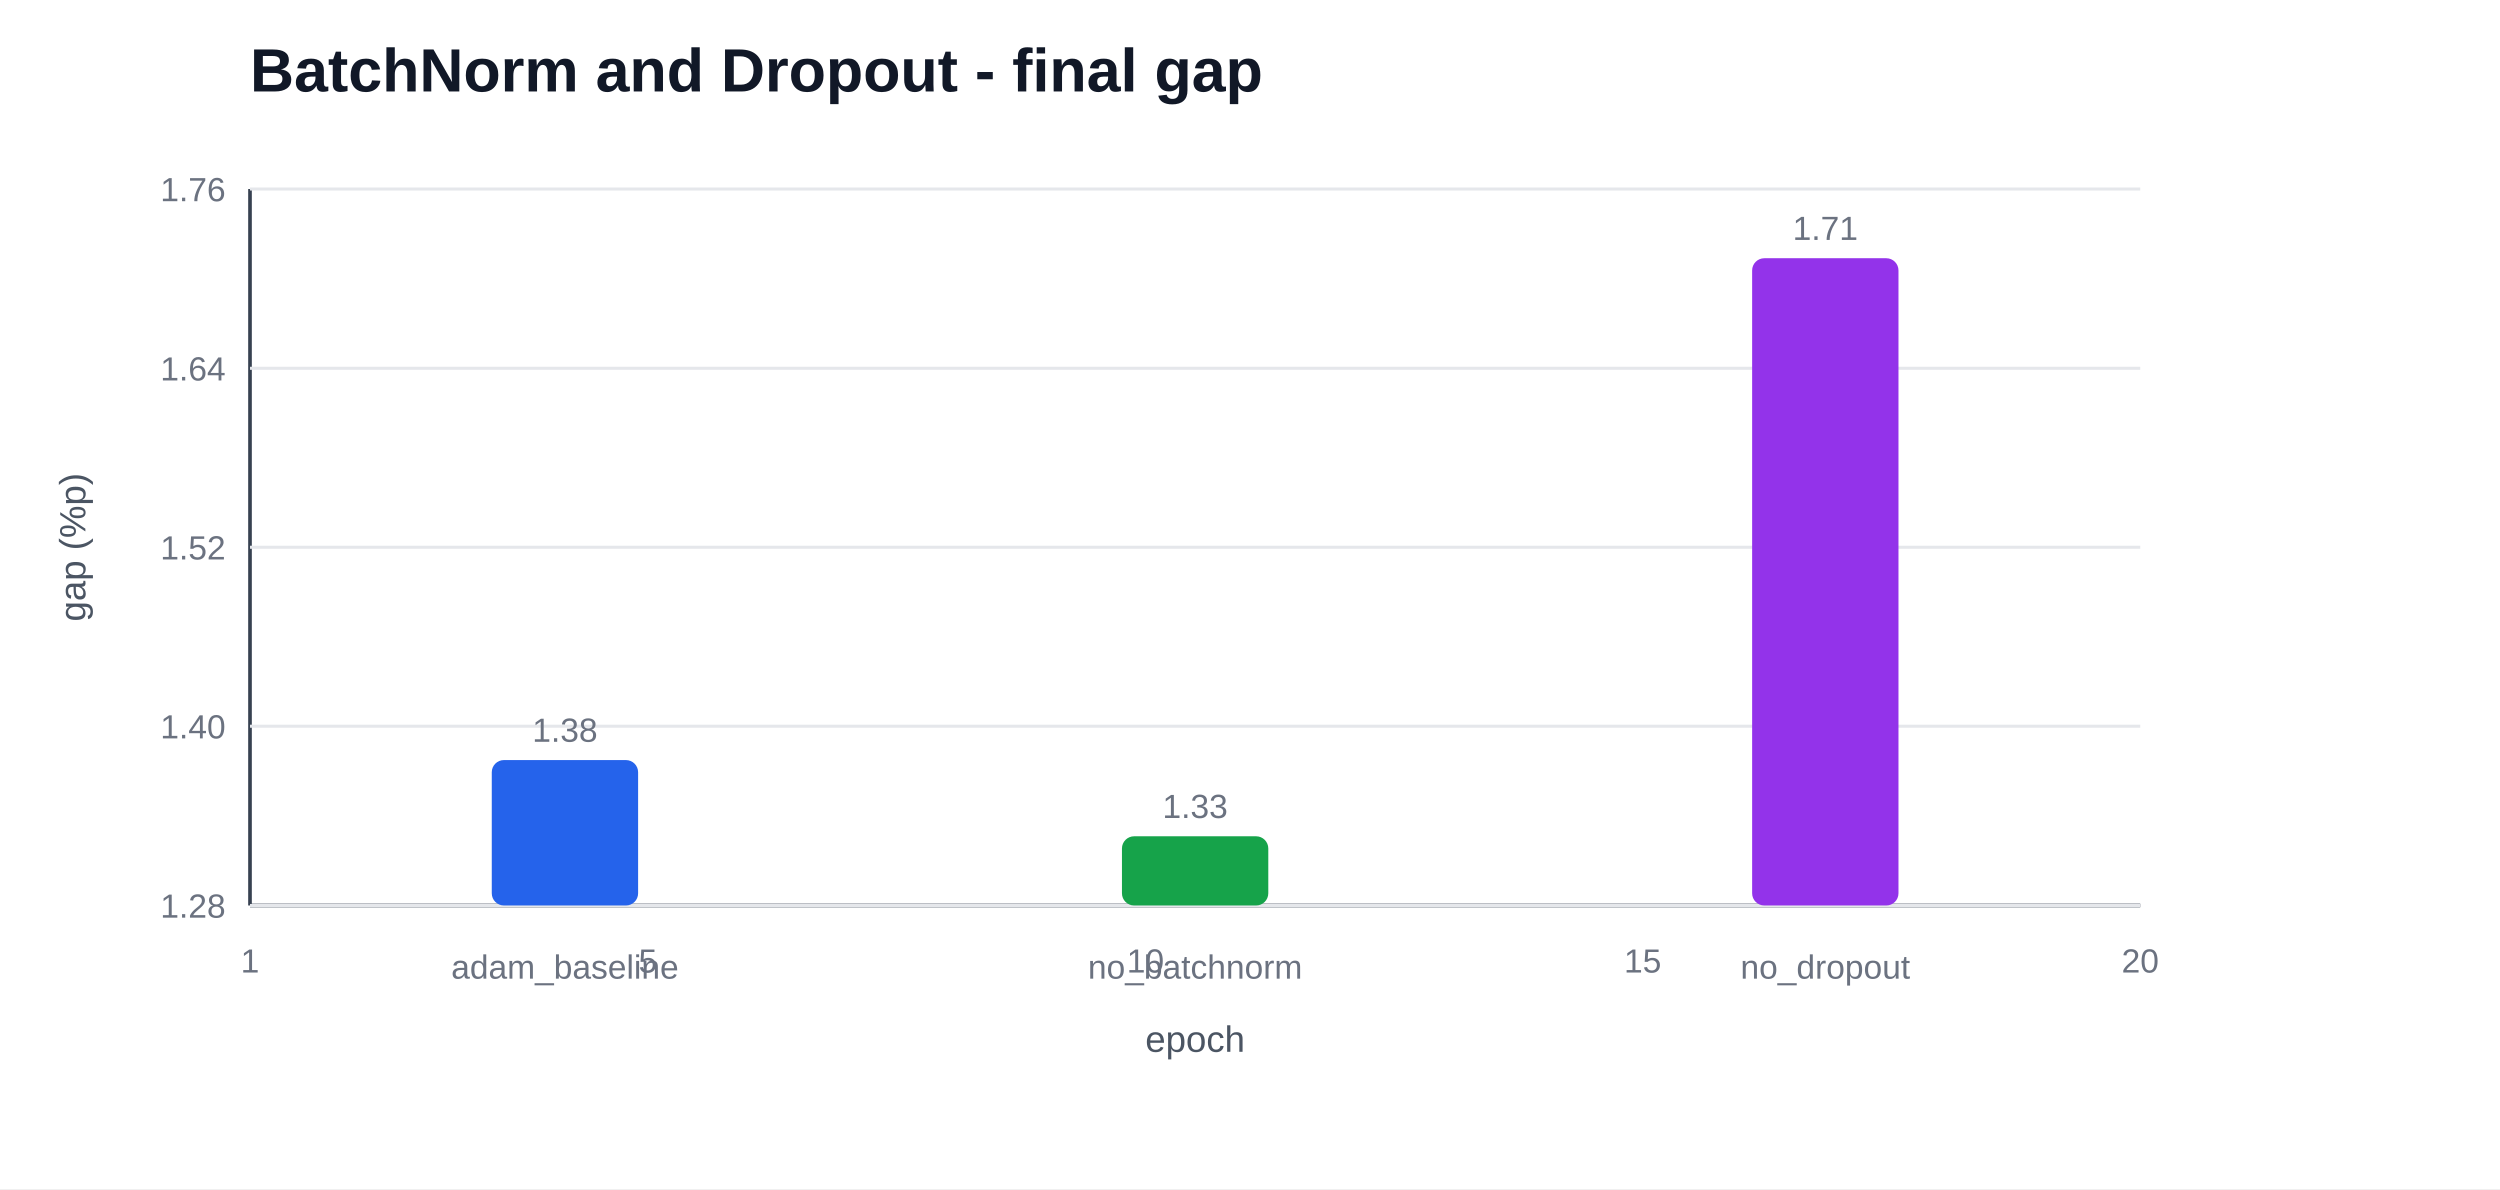
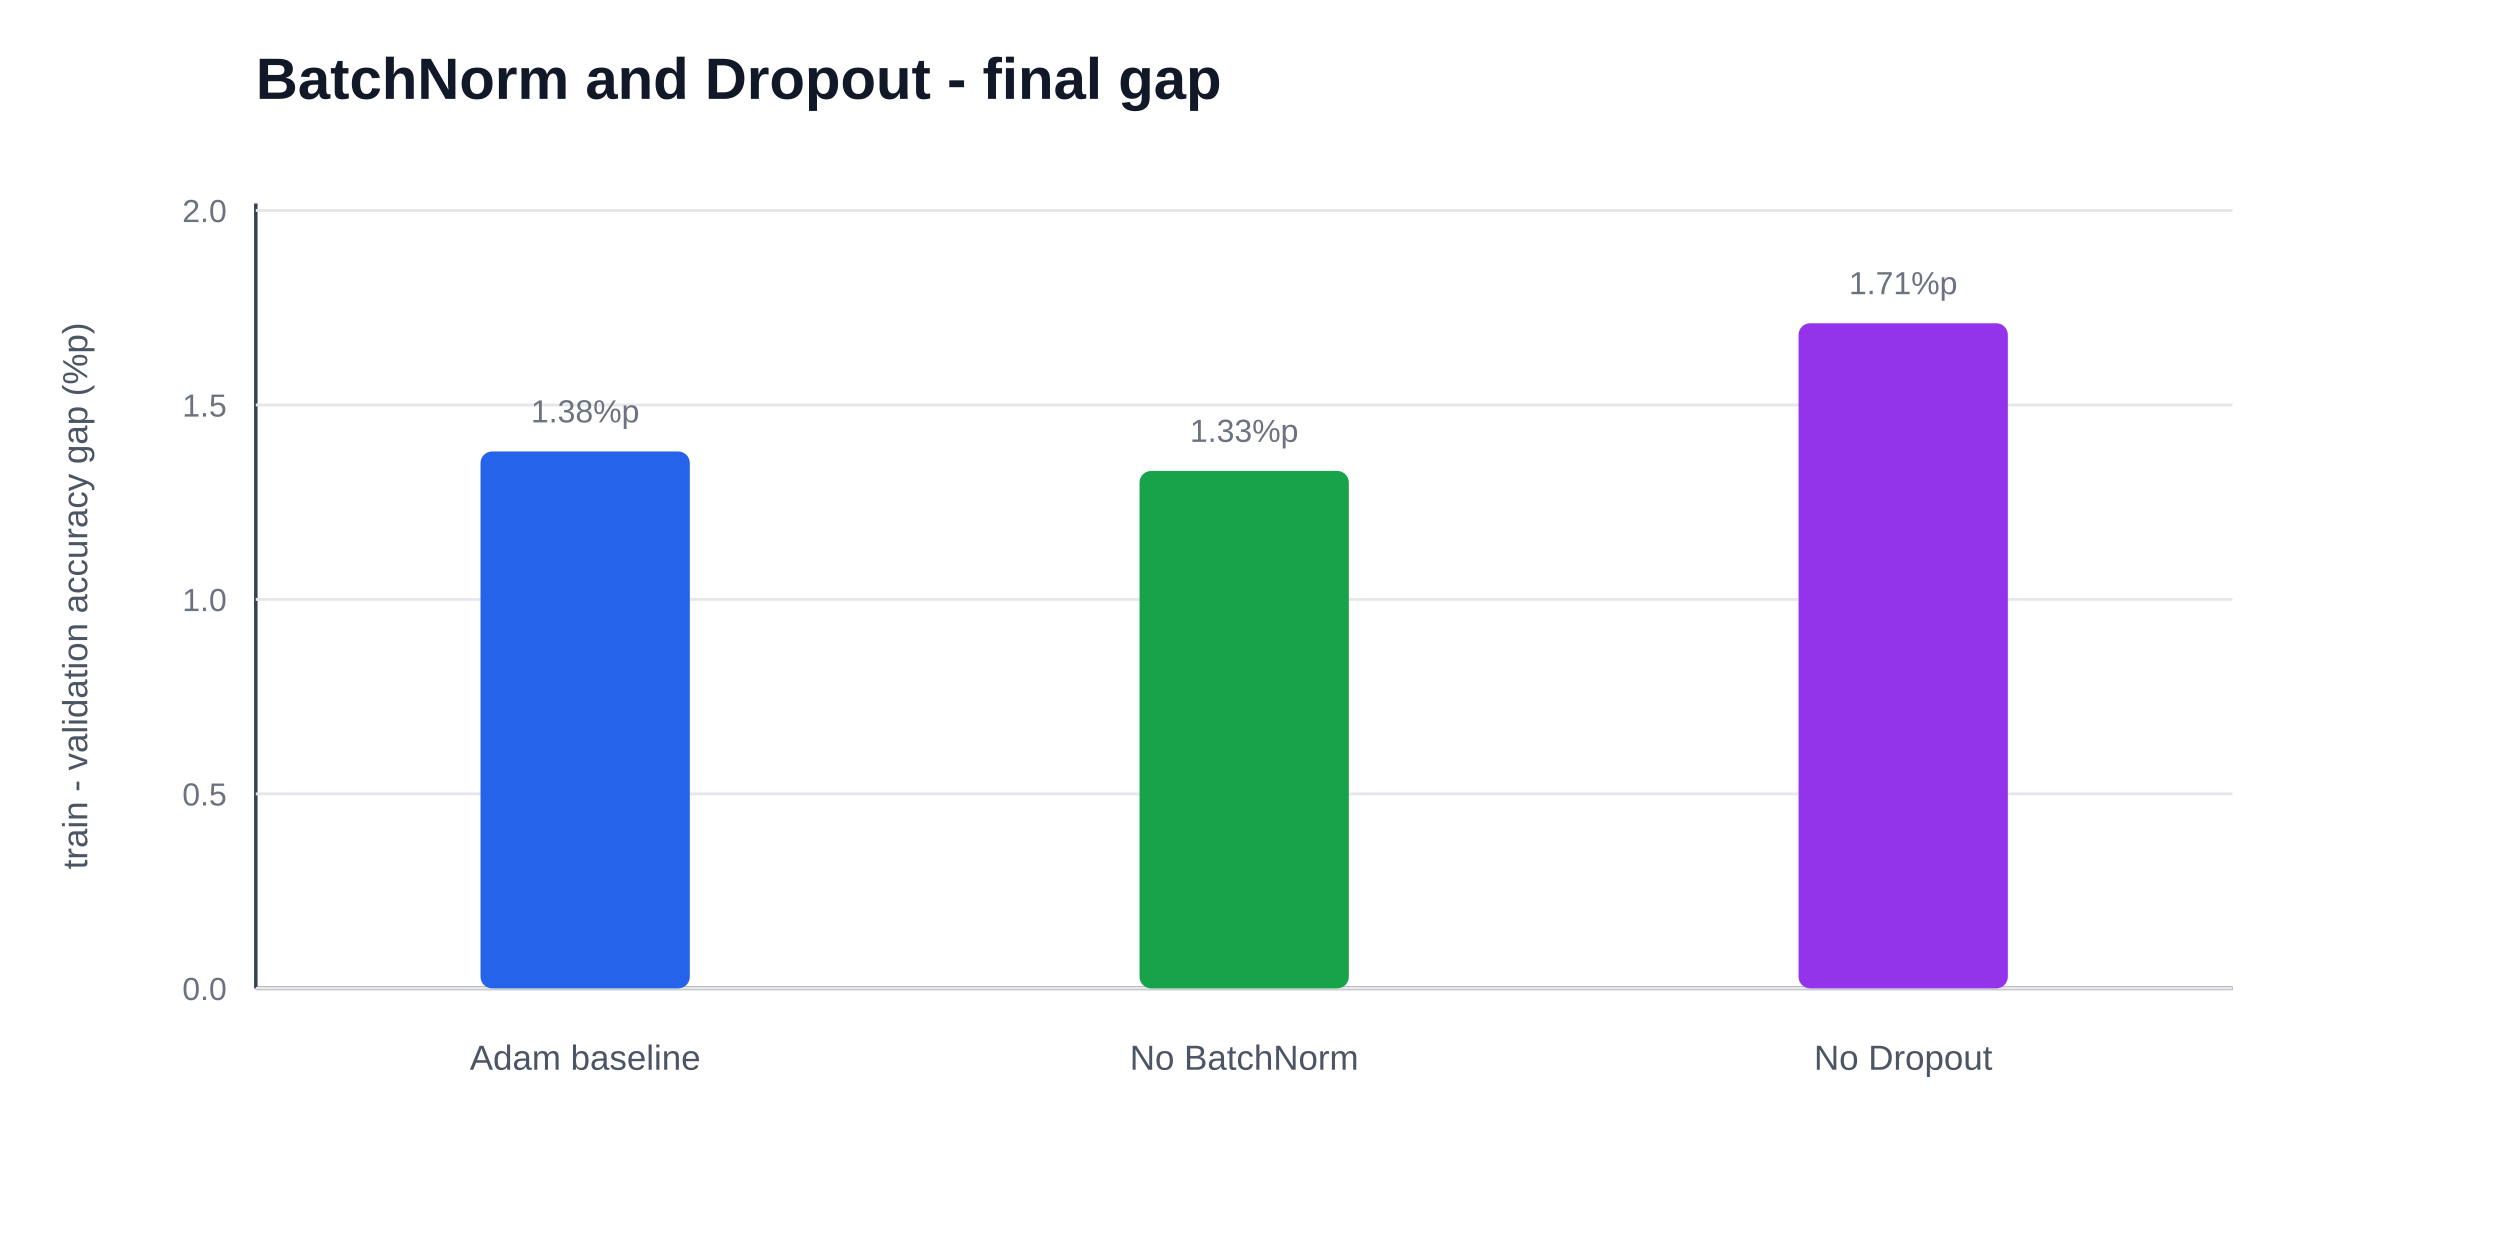
- <svg xmlns="http://www.w3.org/2000/svg" width="820" height="390" viewBox="0 0 820 390" role="img">
+ <svg xmlns="http://www.w3.org/2000/svg" width="860" height="430" viewBox="0 0 860 430" role="img">
  <rect width="100%" height="100%" fill="#ffffff" />
  <style>
text{font-family:Arial,Helvetica,sans-serif;fill:#111827}
.title{font-size:20px;font-weight:700}
.label{font-size:12px;fill:#4b5563}
.small{font-size:11px;fill:#6b7280}
.axis{stroke:#374151;stroke-width:1.2}
.grid{stroke:#e5e7eb;stroke-width:1}
</style>
-   <text x="82" y="30" class="title">BatchNorm and Dropout - final gap</text>
-   <line x1="82" y1="297" x2="702" y2="297" class="axis" />
-   <line x1="82" y1="62" x2="82" y2="297" class="axis" />
-   <line x1="82" y1="297.0" x2="702" y2="297.0" class="grid" />
-   <text x="74" y="301.0" text-anchor="end" class="small">1.28</text>
-   <line x1="82" y1="238.2" x2="702" y2="238.2" class="grid" />
-   <text x="74" y="242.2" text-anchor="end" class="small">1.40</text>
-   <line x1="82" y1="179.5" x2="702" y2="179.5" class="grid" />
-   <text x="74" y="183.5" text-anchor="end" class="small">1.52</text>
-   <line x1="82" y1="120.8" x2="702" y2="120.8" class="grid" />
-   <text x="74" y="124.8" text-anchor="end" class="small">1.64</text>
-   <line x1="82" y1="62.0" x2="702" y2="62.0" class="grid" />
-   <text x="74" y="66.0" text-anchor="end" class="small">1.76</text>
-   <text x="82.0" y="319" text-anchor="middle" class="small">1</text>
-   <text x="212.5" y="319" text-anchor="middle" class="small">5</text>
-   <text x="375.7" y="319" text-anchor="middle" class="small">10</text>
-   <text x="538.8" y="319" text-anchor="middle" class="small">15</text>
-   <text x="702.0" y="319" text-anchor="middle" class="small">20</text>
-   <text x="392.0" y="345" text-anchor="middle" class="label">epoch</text>
-   <text x="28" y="179.5" transform="rotate(-90 28 179.5)" text-anchor="middle" class="label">gap (%p)</text>
-   <rect x="161.3" y="249.3" width="48" height="47.7" fill="#2563eb" rx="4" />
-   <text x="185.3" y="243.3" text-anchor="middle" class="small">1.38</text>
-   <text x="185.3" y="321" text-anchor="middle" class="small">adam_baseline</text>
-   <rect x="368.0" y="274.3" width="48" height="22.7" fill="#16a34a" rx="4" />
-   <text x="392.0" y="268.3" text-anchor="middle" class="small">1.33</text>
-   <text x="392.0" y="321" text-anchor="middle" class="small">no_batchnorm</text>
-   <rect x="574.7" y="84.7" width="48" height="212.3" fill="#9333ea" rx="4" />
-   <text x="598.7" y="78.7" text-anchor="middle" class="small">1.71</text>
-   <text x="598.7" y="321" text-anchor="middle" class="small">no_dropout</text>
+   <text x="88" y="34" class="title">BatchNorm and Dropout - final gap</text>
+   <line x1="88" y1="340" x2="768" y2="340" class="axis" />
+   <line x1="88" y1="70" x2="88" y2="340" class="axis" />
+   <line x1="88" y1="340.0" x2="768" y2="340.0" class="grid" />
+   <text x="78" y="344.0" text-anchor="end" class="small">0.0</text>
+   <line x1="88" y1="273.1" x2="768" y2="273.1" class="grid" />
+   <text x="78" y="277.1" text-anchor="end" class="small">0.5</text>
+   <line x1="88" y1="206.2" x2="768" y2="206.2" class="grid" />
+   <text x="78" y="210.2" text-anchor="end" class="small">1.0</text>
+   <line x1="88" y1="139.3" x2="768" y2="139.3" class="grid" />
+   <text x="78" y="143.3" text-anchor="end" class="small">1.5</text>
+   <line x1="88" y1="72.4" x2="768" y2="72.4" class="grid" />
+   <text x="78" y="76.4" text-anchor="end" class="small">2.0</text>
+   <text x="30" y="205.0" transform="rotate(-90 30 205.0)" text-anchor="middle" class="label">train - validation accuracy gap (%p)</text>
+   <rect x="165.3" y="155.3" width="72" height="184.7" fill="#2563eb" rx="4" />
+   <text x="201.3" y="145.3" text-anchor="middle" class="small">1.38%p</text>
+   <text x="201.3" y="368" text-anchor="middle" class="label">Adam baseline</text>
+   <rect x="392.0" y="162.0" width="72" height="178.0" fill="#16a34a" rx="4" />
+   <text x="428.0" y="152.0" text-anchor="middle" class="small">1.33%p</text>
+   <text x="428.0" y="368" text-anchor="middle" class="label">No BatchNorm</text>
+   <rect x="618.7" y="111.2" width="72" height="228.8" fill="#9333ea" rx="4" />
+   <text x="654.7" y="101.2" text-anchor="middle" class="small">1.71%p</text>
+   <text x="654.7" y="368" text-anchor="middle" class="label">No Dropout</text>
</svg>
